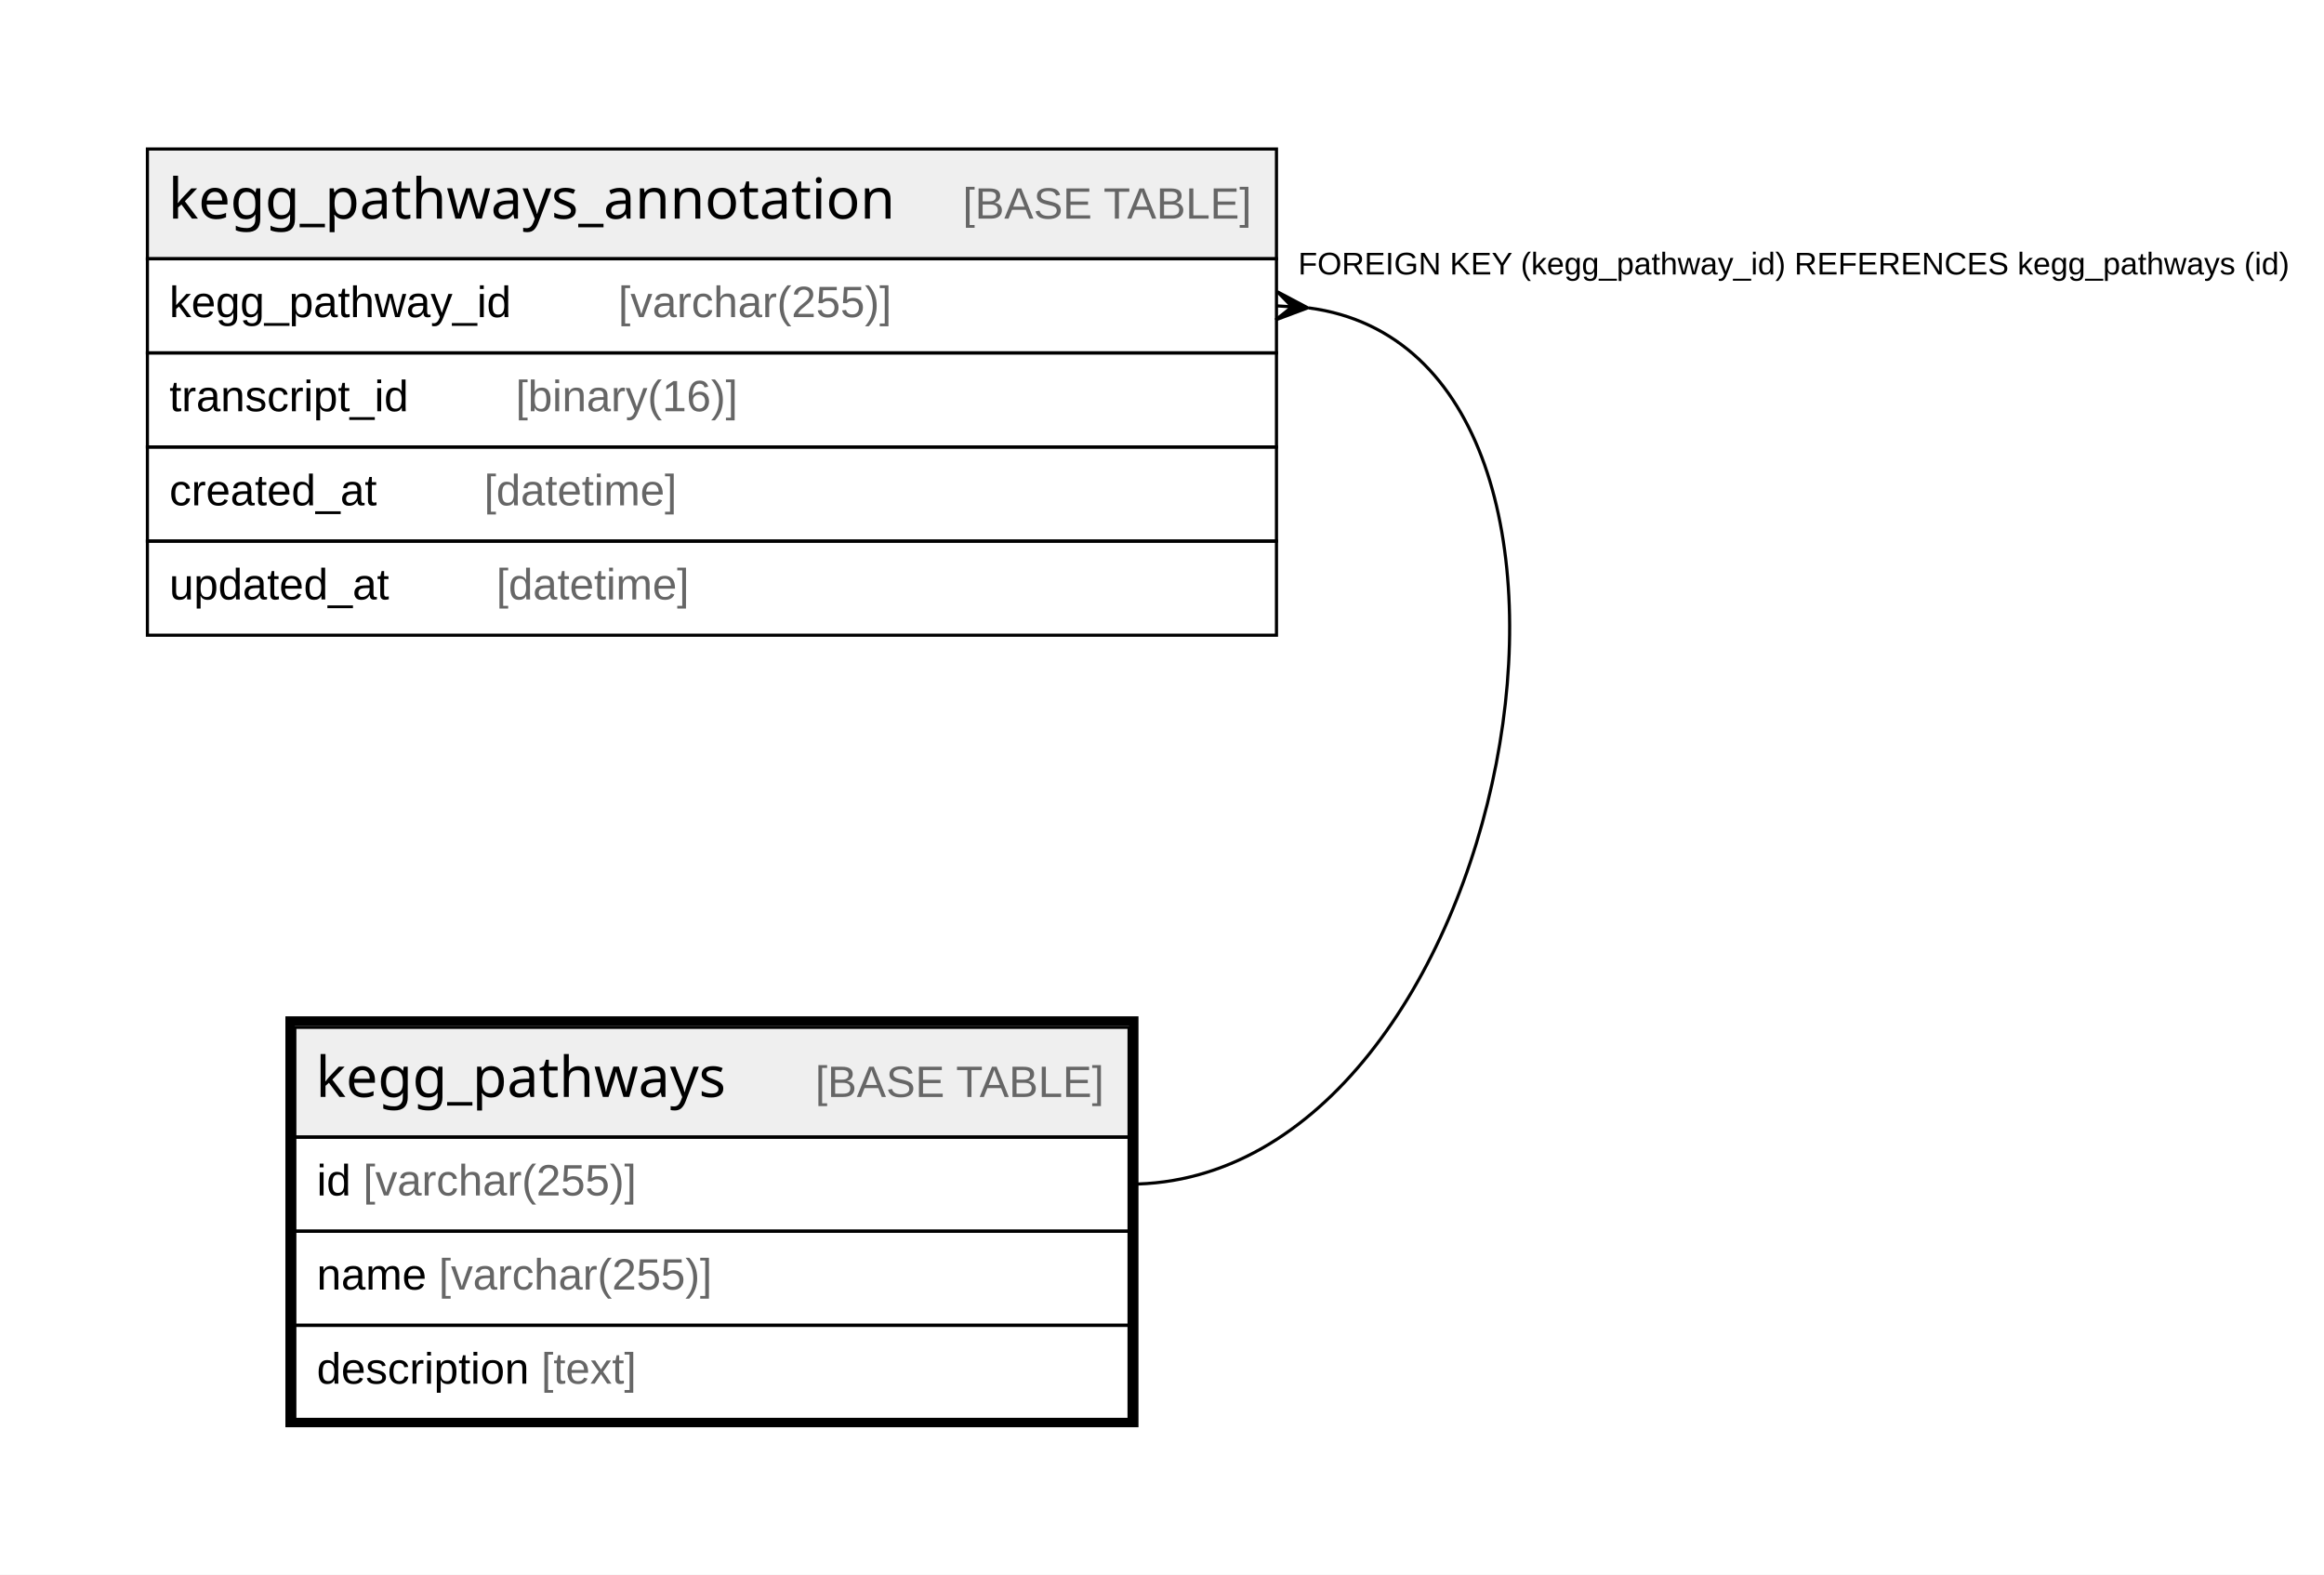
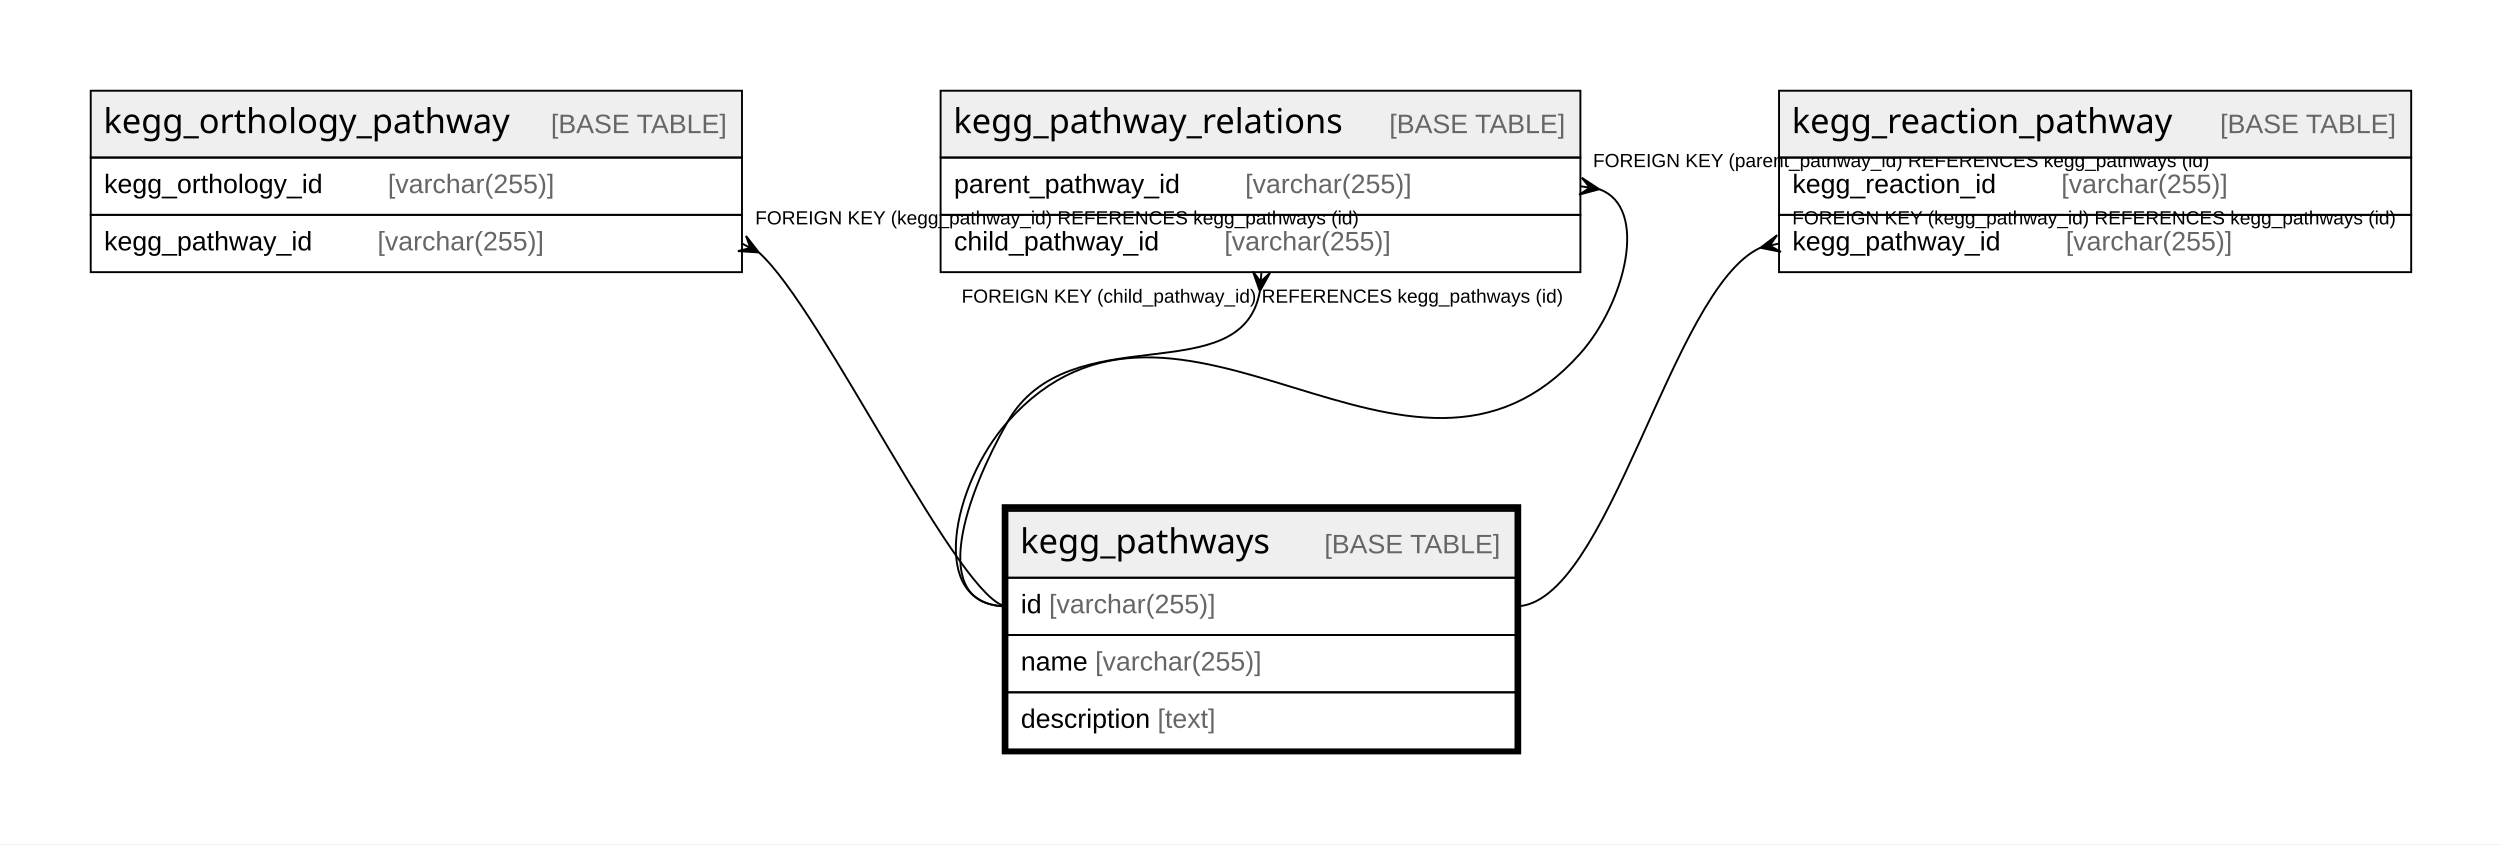
- <svg xmlns="http://www.w3.org/2000/svg" width="741pt" height="502pt" viewBox="0.00 0.00 741.00 502.00">
-   <g id="graph0" class="graph" transform="scale(1 1) rotate(0) translate(4 498)">
-     <polygon fill="#ffffff" stroke="transparent" points="-4,4 -4,-498 737,-498 737,4 -4,4" />
+ <svg xmlns="http://www.w3.org/2000/svg" width="1309pt" height="442pt" viewBox="0.00 0.00 1309.00 442.00">
+   <g id="graph0" class="graph" transform="scale(1 1) rotate(0) translate(4 438)">
+     <polygon fill="#ffffff" stroke="transparent" points="-4,4 -4,-438 1305,-438 1305,4 -4,4" />
    <g id="node1" class="node">
-       <polygon fill="#efefef" stroke="transparent" points="90,-135.5 90,-170.5 356,-170.5 356,-135.5 90,-135.5" />
-       <polygon fill="none" stroke="#000000" points="90,-135.5 90,-170.5 356,-170.5 356,-135.5 90,-135.5" />
-       <text text-anchor="start" x="96.693" y="-148.3" font-family="Arial Bold" font-size="18.00" fill="#000000">kegg_pathways</text>
-       <text text-anchor="start" x="221.739" y="-148.3" font-family="Arial" font-size="14.00" fill="#000000">    </text>
-       <text text-anchor="start" x="255.944" y="-148.3" font-family="Arial" font-size="14.00" fill="#666666">[BASE TABLE]</text>
-       <polygon fill="none" stroke="#000000" points="90,-105.5 90,-135.5 356,-135.5 356,-105.5 90,-105.5" />
-       <text text-anchor="start" x="97" y="-116.9" font-family="Arial" font-size="14.00" fill="#000000">id </text>
-       <text text-anchor="start" x="111.78" y="-116.9" font-family="Arial" font-size="14.00" fill="#666666">[varchar(255)]</text>
-       <polygon fill="none" stroke="#000000" points="90,-75.5 90,-105.5 356,-105.5 356,-75.5 90,-75.5" />
-       <text text-anchor="start" x="97" y="-86.9" font-family="Arial" font-size="14.00" fill="#000000">name </text>
-       <text text-anchor="start" x="135.899" y="-86.9" font-family="Arial" font-size="14.00" fill="#666666">[varchar(255)]</text>
-       <polygon fill="none" stroke="#000000" points="90,-45.5 90,-75.5 356,-75.5 356,-45.5 90,-45.5" />
-       <text text-anchor="start" x="97" y="-56.9" font-family="Arial" font-size="14.00" fill="#000000">description </text>
-       <text text-anchor="start" x="168.568" y="-56.9" font-family="Arial" font-size="14.00" fill="#666666">[text]</text>
-       <polygon fill="none" stroke="#000000" stroke-width="3" points="88.5,-44.5 88.5,-172.5 357.5,-172.5 357.5,-44.5 88.5,-44.5" />
+       <polygon fill="#efefef" stroke="transparent" points="523.5,-135.5 523.5,-170.5 789.5,-170.5 789.5,-135.5 523.5,-135.5" />
+       <polygon fill="none" stroke="#000000" points="523.5,-135.5 523.5,-170.5 789.5,-170.5 789.5,-135.5 523.5,-135.5" />
+       <text text-anchor="start" x="530.193" y="-148.3" font-family="Arial Bold" font-size="18.00" fill="#000000">kegg_pathways</text>
+       <text text-anchor="start" x="655.239" y="-148.3" font-family="Arial" font-size="14.00" fill="#000000">    </text>
+       <text text-anchor="start" x="689.444" y="-148.3" font-family="Arial" font-size="14.00" fill="#666666">[BASE TABLE]</text>
+       <polygon fill="none" stroke="#000000" points="523.5,-105.5 523.5,-135.5 789.5,-135.5 789.5,-105.5 523.5,-105.5" />
+       <text text-anchor="start" x="530.5" y="-116.9" font-family="Arial" font-size="14.00" fill="#000000">id </text>
+       <text text-anchor="start" x="545.28" y="-116.9" font-family="Arial" font-size="14.00" fill="#666666">[varchar(255)]</text>
+       <polygon fill="none" stroke="#000000" points="523.5,-75.5 523.5,-105.5 789.5,-105.5 789.5,-75.5 523.5,-75.5" />
+       <text text-anchor="start" x="530.5" y="-86.9" font-family="Arial" font-size="14.00" fill="#000000">name </text>
+       <text text-anchor="start" x="569.399" y="-86.9" font-family="Arial" font-size="14.00" fill="#666666">[varchar(255)]</text>
+       <polygon fill="none" stroke="#000000" points="523.5,-45.5 523.5,-75.5 789.5,-75.5 789.5,-45.5 523.5,-45.5" />
+       <text text-anchor="start" x="530.5" y="-56.9" font-family="Arial" font-size="14.00" fill="#000000">description </text>
+       <text text-anchor="start" x="602.068" y="-56.9" font-family="Arial" font-size="14.00" fill="#666666">[text]</text>
+       <polygon fill="none" stroke="#000000" stroke-width="3" points="522,-44.5 522,-172.5 791,-172.5 791,-44.5 522,-44.5" />
    </g>
    <g id="node2" class="node">
-       <polygon fill="#efefef" stroke="transparent" points="43,-415.5 43,-450.5 403,-450.5 403,-415.5 43,-415.5" />
-       <polygon fill="none" stroke="#000000" points="43,-415.5 43,-450.5 403,-450.5 403,-415.5 43,-415.5" />
-       <text text-anchor="start" x="49.669" y="-428.3" font-family="Arial Bold" font-size="18.00" fill="#000000">kegg_pathways_annotation</text>
-       <text text-anchor="start" x="268.763" y="-428.3" font-family="Arial" font-size="14.00" fill="#000000">    </text>
-       <text text-anchor="start" x="302.968" y="-428.3" font-family="Arial" font-size="14.00" fill="#666666">[BASE TABLE]</text>
-       <polygon fill="none" stroke="#000000" points="43,-385.5 43,-415.5 403,-415.5 403,-385.5 43,-385.5" />
-       <text text-anchor="start" x="50" y="-396.9" font-family="Arial" font-size="14.00" fill="#000000">kegg_pathway_id    </text>
-       <text text-anchor="start" x="193.135" y="-396.9" font-family="Arial" font-size="14.00" fill="#666666">[varchar(255)]</text>
-       <polygon fill="none" stroke="#000000" points="43,-355.5 43,-385.5 403,-385.5 403,-355.5 43,-355.5" />
-       <text text-anchor="start" x="50" y="-366.9" font-family="Arial" font-size="14.00" fill="#000000">transcript_id    </text>
-       <text text-anchor="start" x="160.433" y="-366.9" font-family="Arial" font-size="14.00" fill="#666666">[binary(16)]</text>
-       <polygon fill="none" stroke="#000000" points="43,-325.5 43,-355.5 403,-355.5 403,-325.5 43,-325.5" />
-       <text text-anchor="start" x="50" y="-336.9" font-family="Arial" font-size="14.00" fill="#000000">created_at    </text>
-       <text text-anchor="start" x="150.342" y="-336.9" font-family="Arial" font-size="14.00" fill="#666666">[datetime]</text>
-       <polygon fill="none" stroke="#000000" points="43,-295.5 43,-325.5 403,-325.5 403,-295.5 43,-295.5" />
-       <text text-anchor="start" x="50" y="-306.9" font-family="Arial" font-size="14.00" fill="#000000">updated_at    </text>
-       <text text-anchor="start" x="154.247" y="-306.9" font-family="Arial" font-size="14.00" fill="#666666">[datetime]</text>
+       <polygon fill="#efefef" stroke="transparent" points="43.5,-355.5 43.5,-390.5 384.5,-390.5 384.5,-355.5 43.5,-355.5" />
+       <polygon fill="none" stroke="#000000" points="43.5,-355.5 43.5,-390.5 384.5,-390.5 384.5,-355.5 43.5,-355.5" />
+       <text text-anchor="start" x="50.18" y="-368.3" font-family="Arial Bold" font-size="18.00" fill="#000000">kegg_orthology_pathway</text>
+       <text text-anchor="start" x="250.252" y="-368.3" font-family="Arial" font-size="14.00" fill="#000000">    </text>
+       <text text-anchor="start" x="284.457" y="-368.3" font-family="Arial" font-size="14.00" fill="#666666">[BASE TABLE]</text>
+       <polygon fill="none" stroke="#000000" points="43.5,-325.5 43.5,-355.5 384.5,-355.5 384.5,-325.5 43.5,-325.5" />
+       <text text-anchor="start" x="50.5" y="-336.9" font-family="Arial" font-size="14.00" fill="#000000">kegg_orthology_id    </text>
+       <text text-anchor="start" x="199.078" y="-336.9" font-family="Arial" font-size="14.00" fill="#666666">[varchar(255)]</text>
+       <polygon fill="none" stroke="#000000" points="43.5,-295.5 43.5,-325.5 384.5,-325.5 384.5,-295.5 43.5,-295.5" />
+       <text text-anchor="start" x="50.5" y="-306.9" font-family="Arial" font-size="14.00" fill="#000000">kegg_pathway_id    </text>
+       <text text-anchor="start" x="193.635" y="-306.9" font-family="Arial" font-size="14.00" fill="#666666">[varchar(255)]</text>
    </g>
    <g id="edge1" class="edge">
-       <path fill="none" stroke="#000000" d="M413.306,-399.839C526.46,-384.865 478.612,-120.5 356,-120.5" />
-       <polygon fill="#000000" stroke="#000000" points="412.979,-399.86 402.712,-396.009 407.99,-400.18 403,-400.5 403,-400.5 403,-400.5 407.99,-400.18 403.288,-404.991 412.979,-399.86 412.979,-399.86" />
-       <text text-anchor="start" x="409.922" y="-410.5" font-family="Arial" font-size="10.00" fill="#000000">FOREIGN KEY (kegg_pathway_id) REFERENCES kegg_pathways (id)</text>
+       <path fill="none" stroke="#000000" d="M393.353,-305.803C426.379,-276.545 499.795,-120.5 523.5,-120.5" />
+       <polygon fill="#000000" stroke="#000000" points="393.334,-305.813 382.391,-306.525 388.917,-308.157 384.5,-310.5 384.5,-310.5 384.5,-310.5 388.917,-308.157 386.609,-314.475 393.334,-305.813 393.334,-305.813" />
+       <text text-anchor="start" x="391.422" y="-320.5" font-family="Arial" font-size="10.00" fill="#000000">FOREIGN KEY (kegg_pathway_id) REFERENCES kegg_pathways (id)</text>
+     </g>
+     <g id="node3" class="node">
+       <polygon fill="#efefef" stroke="transparent" points="488.5,-355.5 488.5,-390.5 823.5,-390.5 823.5,-355.5 488.5,-355.5" />
+       <polygon fill="none" stroke="#000000" points="488.5,-355.5 488.5,-390.5 823.5,-390.5 823.5,-355.5 488.5,-355.5" />
+       <text text-anchor="start" x="495.186" y="-368.3" font-family="Arial Bold" font-size="18.00" fill="#000000">kegg_pathway_relations</text>
+       <text text-anchor="start" x="689.246" y="-368.3" font-family="Arial" font-size="14.00" fill="#000000">    </text>
+       <text text-anchor="start" x="723.451" y="-368.3" font-family="Arial" font-size="14.00" fill="#666666">[BASE TABLE]</text>
+       <polygon fill="none" stroke="#000000" points="488.5,-325.5 488.5,-355.5 823.5,-355.5 823.5,-325.5 488.5,-325.5" />
+       <text text-anchor="start" x="495.5" y="-336.9" font-family="Arial" font-size="14.00" fill="#000000">parent_pathway_id    </text>
+       <text text-anchor="start" x="647.968" y="-336.9" font-family="Arial" font-size="14.00" fill="#666666">[varchar(255)]</text>
+       <polygon fill="none" stroke="#000000" points="488.5,-295.5 488.5,-325.5 823.5,-325.5 823.5,-295.5 488.5,-295.5" />
+       <text text-anchor="start" x="495.5" y="-306.9" font-family="Arial" font-size="14.00" fill="#000000">child_pathway_id    </text>
+       <text text-anchor="start" x="637.065" y="-306.9" font-family="Arial" font-size="14.00" fill="#666666">[varchar(255)]</text>
+     </g>
+     <g id="edge2" class="edge">
+       <path fill="none" stroke="#000000" d="M833.443,-338.911C859.713,-329.372 846.788,-279.25 823.5,-253 734.379,-152.545 612.621,-317.455 523.5,-217 495.037,-184.917 480.611,-120.5 523.5,-120.5" />
+       <polygon fill="#000000" stroke="#000000" points="833.375,-338.921 822.79,-336.056 828.437,-339.711 823.5,-340.5 823.5,-340.5 823.5,-340.5 828.437,-339.711 824.21,-344.944 833.375,-338.921 833.375,-338.921" />
+       <text text-anchor="start" x="830.088" y="-350.5" font-family="Arial" font-size="10.00" fill="#000000">FOREIGN KEY (parent_pathway_id) REFERENCES kegg_pathways (id)</text>
+     </g>
+     <g id="edge3" class="edge">
+       <path fill="none" stroke="#000000" d="M655.639,-285.264C645.87,-231.975 555.673,-273.348 523.5,-217 502.234,-179.755 480.611,-120.5 523.5,-120.5" />
+       <polygon fill="#000000" stroke="#000000" points="655.662,-285.535 652.016,-295.877 656.081,-290.518 656.5,-295.5 656.5,-295.5 656.5,-295.5 656.081,-290.518 660.984,-295.123 655.662,-285.535 655.662,-285.535" />
+       <text text-anchor="start" x="499.483" y="-279.5" font-family="Arial" font-size="10.00" fill="#000000">FOREIGN KEY (child_pathway_id) REFERENCES kegg_pathways (id)</text>
+     </g>
+     <g id="node4" class="node">
+       <polygon fill="#efefef" stroke="transparent" points="927.5,-355.5 927.5,-390.5 1258.5,-390.5 1258.5,-355.5 927.5,-355.5" />
+       <polygon fill="none" stroke="#000000" points="927.5,-355.5 927.5,-390.5 1258.5,-390.5 1258.5,-355.5 927.5,-355.5" />
+       <text text-anchor="start" x="934.183" y="-368.3" font-family="Arial Bold" font-size="18.00" fill="#000000">kegg_reaction_pathway</text>
+       <text text-anchor="start" x="1124.249" y="-368.3" font-family="Arial" font-size="14.00" fill="#000000">    </text>
+       <text text-anchor="start" x="1158.454" y="-368.3" font-family="Arial" font-size="14.00" fill="#666666">[BASE TABLE]</text>
+       <polygon fill="none" stroke="#000000" points="927.5,-325.5 927.5,-355.5 1258.5,-355.5 1258.5,-325.5 927.5,-325.5" />
+       <text text-anchor="start" x="934.5" y="-336.9" font-family="Arial" font-size="14.00" fill="#000000">kegg_reaction_id    </text>
+       <text text-anchor="start" x="1075.295" y="-336.9" font-family="Arial" font-size="14.00" fill="#666666">[varchar(255)]</text>
+       <polygon fill="none" stroke="#000000" points="927.5,-295.5 927.5,-325.5 1258.5,-325.5 1258.5,-295.5 927.5,-295.5" />
+       <text text-anchor="start" x="934.5" y="-306.9" font-family="Arial" font-size="14.00" fill="#000000">kegg_pathway_id    </text>
+       <text text-anchor="start" x="1077.635" y="-306.9" font-family="Arial" font-size="14.00" fill="#666666">[varchar(255)]</text>
+     </g>
+     <g id="edge4" class="edge">
+       <path fill="none" stroke="#000000" d="M917.631,-308.234C870.904,-286.797 838.321,-120.5 789.5,-120.5" />
+       <polygon fill="#000000" stroke="#000000" points="917.754,-308.262 926.493,-314.886 922.627,-309.381 927.5,-310.5 927.5,-310.5 927.5,-310.5 922.627,-309.381 928.507,-306.114 917.754,-308.262 917.754,-308.262" />
+       <text text-anchor="start" x="934.422" y="-320.5" font-family="Arial" font-size="10.00" fill="#000000">FOREIGN KEY (kegg_pathway_id) REFERENCES kegg_pathways (id)</text>
    </g>
  </g>
</svg>
